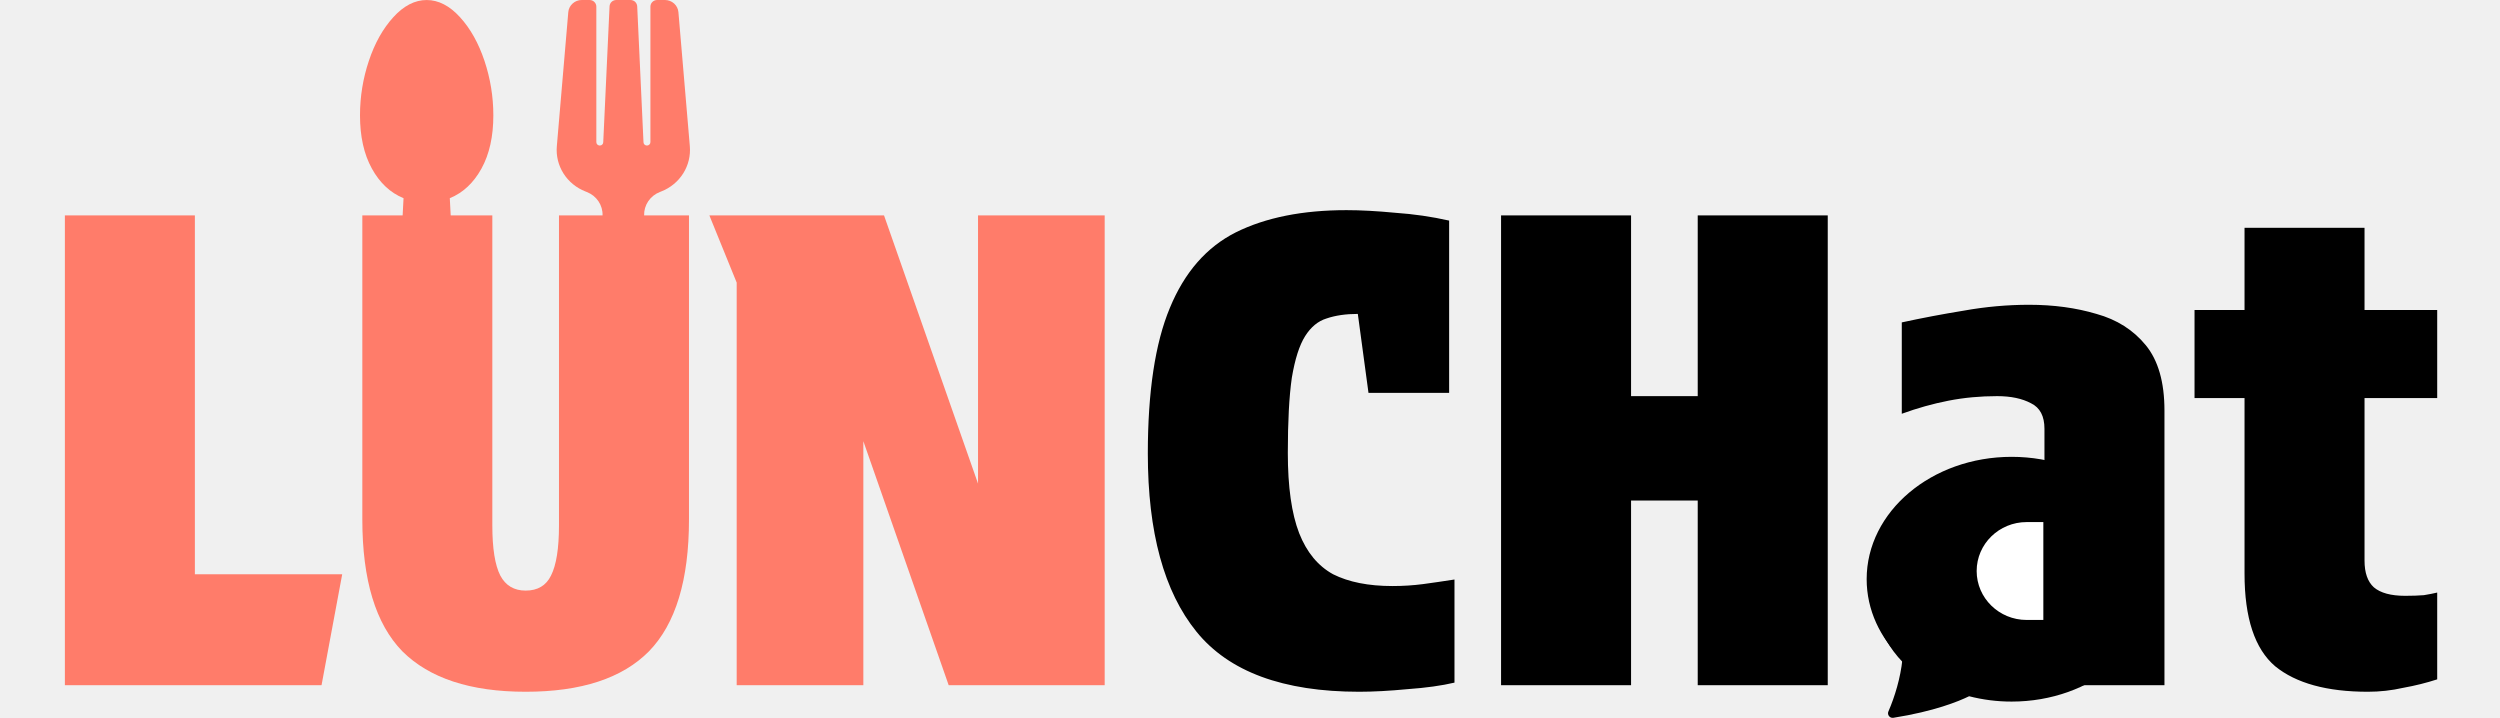
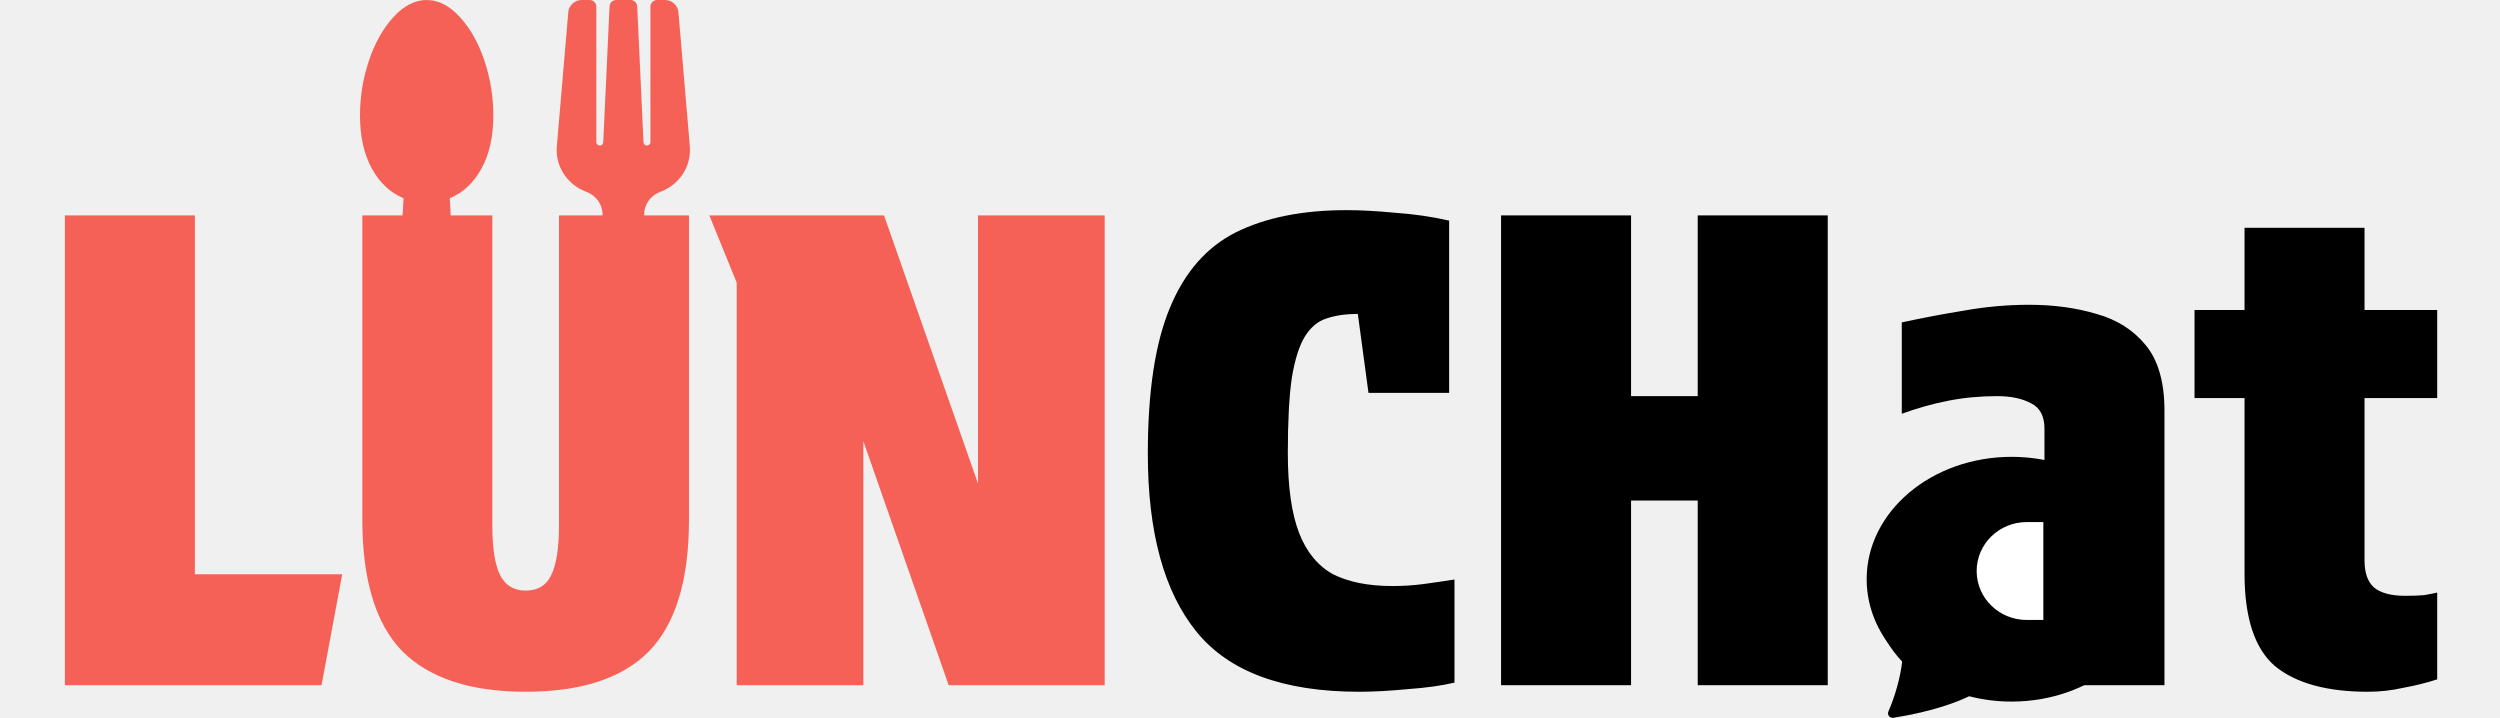
<svg xmlns="http://www.w3.org/2000/svg" width="101" height="29" viewBox="0 0 101 29" fill="none">
  <g clip-path="url(#clip0_394_10771)">
-     <path d="M2.621 8.701H7.873V23.201H13.825L12.99 27.683H2.621V8.701ZM19.89 21.224C19.89 22.155 19.997 22.832 20.213 23.254C20.428 23.658 20.77 23.86 21.236 23.86C21.721 23.86 22.062 23.658 22.26 23.254C22.475 22.832 22.583 22.155 22.583 21.224V8.701H27.835V20.987C27.835 23.43 27.296 25.205 26.219 26.312C25.142 27.402 23.481 27.947 21.236 27.947C19.01 27.947 17.349 27.402 16.254 26.312C15.176 25.205 14.638 23.43 14.638 20.987V8.701H19.89V21.224ZM35.714 8.701L39.512 19.537V8.701H44.629V27.683H38.327L34.879 17.823V27.683H29.762V11.417L28.658 8.701H35.714Z" fill="#FF7C6A" />
+     <path d="M2.621 8.701H7.873V23.201H13.825L12.99 27.683H2.621V8.701ZM19.89 21.224C19.89 22.155 19.997 22.832 20.213 23.254C20.428 23.658 20.77 23.86 21.236 23.86C21.721 23.86 22.062 23.658 22.26 23.254C22.475 22.832 22.583 22.155 22.583 21.224V8.701H27.835V20.987C27.835 23.43 27.296 25.205 26.219 26.312C25.142 27.402 23.481 27.947 21.236 27.947C19.01 27.947 17.349 27.402 16.254 26.312C15.176 25.205 14.638 23.43 14.638 20.987V8.701H19.89V21.224ZM35.714 8.701L39.512 19.537V8.701H44.629V27.683H38.327L34.879 17.823V27.683H29.762V11.417L28.658 8.701H35.714Z" fill="#F56156" />
    <path d="M46.372 18.324C46.372 15.828 46.668 13.868 47.26 12.445C47.853 11.004 48.742 9.984 49.927 9.387C51.13 8.789 52.62 8.49 54.398 8.49C54.972 8.49 55.628 8.525 56.364 8.596C57.118 8.648 57.845 8.754 58.545 8.912V15.872H55.287L54.856 12.682C54.371 12.682 53.949 12.744 53.59 12.867C53.249 12.972 52.961 13.209 52.728 13.578C52.495 13.947 52.315 14.51 52.189 15.266C52.081 16.021 52.028 17.032 52.028 18.297C52.028 19.668 52.18 20.749 52.486 21.54C52.791 22.314 53.249 22.867 53.859 23.201C54.488 23.517 55.287 23.676 56.256 23.676C56.687 23.676 57.1 23.649 57.495 23.597C57.89 23.544 58.312 23.482 58.761 23.412V27.578C58.24 27.701 57.612 27.788 56.876 27.841C56.139 27.911 55.484 27.947 54.91 27.947C51.839 27.947 49.648 27.138 48.338 25.521C47.027 23.904 46.372 21.505 46.372 18.324ZM60.643 27.683V8.701H65.895V16.004H68.588V8.701H73.841V27.683H68.588V20.222H65.895V27.683H60.643ZM79.741 27.947C79.023 27.947 78.35 27.771 77.721 27.419C77.093 27.05 76.581 26.523 76.186 25.837C75.791 25.152 75.593 24.326 75.593 23.359C75.593 21.848 76.132 20.705 77.209 19.932C78.305 19.159 79.714 18.772 81.438 18.772H82.596V17.322C82.596 16.812 82.416 16.47 82.057 16.294C81.698 16.101 81.24 16.004 80.684 16.004C80.001 16.004 79.346 16.065 78.718 16.188C78.089 16.311 77.461 16.487 76.832 16.716V13.025C77.64 12.849 78.475 12.691 79.337 12.55C80.217 12.392 81.097 12.313 81.976 12.313C82.964 12.313 83.871 12.436 84.697 12.682C85.523 12.911 86.187 13.332 86.69 13.947C87.193 14.563 87.444 15.441 87.444 16.584V27.683H83.242L82.919 26.549C82.47 27.024 81.968 27.375 81.411 27.604C80.854 27.832 80.298 27.947 79.741 27.947ZM81.626 24.467C81.986 24.467 82.309 24.308 82.596 23.992V21.382H82.246C81.707 21.382 81.249 21.514 80.872 21.777C80.495 22.023 80.307 22.401 80.307 22.911C80.307 23.403 80.441 23.79 80.711 24.071C80.98 24.335 81.285 24.467 81.626 24.467ZM95.527 12.524H98.463V16.083H95.527V22.648C95.527 23.14 95.653 23.5 95.904 23.728C96.174 23.957 96.595 24.071 97.17 24.071C97.457 24.071 97.709 24.062 97.924 24.045C98.14 24.01 98.319 23.974 98.463 23.939V27.446C98.032 27.586 97.574 27.701 97.089 27.788C96.622 27.894 96.147 27.947 95.662 27.947C94.01 27.947 92.762 27.604 91.918 26.918C91.092 26.215 90.679 24.968 90.679 23.175V16.083H88.659V12.524H90.679V9.202H95.527V12.524Z" fill="black" />
    <path d="M81.271 28.344C84.506 28.344 87.129 26.13 87.129 23.4C87.129 20.669 84.506 18.456 81.271 18.456C78.036 18.456 75.413 20.669 75.413 23.4C75.413 24.643 75.957 25.78 76.856 26.649C76.785 27.366 76.55 28.153 76.291 28.744C76.234 28.875 76.346 29.022 76.491 28.999C78.143 28.738 79.125 28.337 79.552 28.128C80.113 28.272 80.691 28.345 81.271 28.344Z" fill="black" />
    <path d="M79.857 23.069C79.857 21.977 80.762 21.092 81.877 21.092H82.551V25.046H81.877C80.762 25.046 79.857 24.161 79.857 23.069Z" fill="white" />
-     <path d="M19.931 4.662C19.931 5.515 19.771 6.231 19.451 6.811C19.131 7.391 18.705 7.789 18.172 8.007L18.55 15.254C18.562 15.407 18.517 15.54 18.416 15.651C18.315 15.763 18.191 15.819 18.045 15.819H16.429C16.284 15.819 16.16 15.763 16.059 15.651C15.958 15.54 15.913 15.407 15.924 15.254L16.303 8.007C15.77 7.789 15.344 7.391 15.024 6.811C14.704 6.231 14.544 5.515 14.544 4.662C14.544 3.908 14.663 3.174 14.902 2.459C15.14 1.744 15.47 1.156 15.891 0.694C16.311 0.232 16.761 0.001 17.237 0.001C17.714 0.001 18.163 0.232 18.584 0.694C19.005 1.156 19.334 1.744 19.573 2.459C19.811 3.174 19.931 3.908 19.931 4.662Z" fill="#FF7C6A" />
-     <path d="M23.819 3.53023e-06C23.891 3.53023e-06 23.961 0.028 24.012 0.079C24.063 0.129 24.092 0.197 24.092 0.268V5.74C24.091 5.776 24.105 5.812 24.13 5.838C24.156 5.864 24.191 5.879 24.228 5.88C24.265 5.881 24.301 5.868 24.328 5.843C24.354 5.818 24.37 5.783 24.371 5.746L24.626 0.255C24.63 0.186 24.659 0.121 24.71 0.073C24.761 0.026 24.829 -0 24.9 3.53023e-06H25.469C25.539 -7.56331e-05 25.608 0.026 25.659 0.073C25.709 0.121 25.739 0.186 25.743 0.255L25.997 5.746C25.997 5.783 26.013 5.818 26.04 5.843C26.067 5.868 26.103 5.881 26.14 5.88C26.177 5.879 26.212 5.864 26.237 5.838C26.263 5.812 26.277 5.776 26.277 5.74V0.268C26.277 0.197 26.305 0.129 26.356 0.079C26.406 0.029 26.476 0 26.548 3.53023e-06H26.864C27.001 6.58877e-05 27.133 0.051 27.234 0.142C27.334 0.232 27.396 0.356 27.408 0.489L27.869 5.907C27.902 6.293 27.808 6.679 27.6 7.008C27.392 7.337 27.081 7.592 26.713 7.735L26.655 7.758C26.464 7.833 26.3 7.964 26.187 8.133C26.074 8.302 26.016 8.501 26.023 8.703L26.242 16.028C26.242 16.303 26.131 16.567 25.932 16.762C25.733 16.956 25.464 17.066 25.183 17.066C24.901 17.066 24.632 16.956 24.433 16.762C24.234 16.567 24.122 16.303 24.122 16.028L24.343 8.703C24.35 8.501 24.292 8.302 24.179 8.133C24.066 7.964 23.902 7.833 23.709 7.758L23.652 7.735C23.284 7.592 22.973 7.337 22.765 7.008C22.557 6.679 22.462 6.292 22.496 5.906L22.959 0.489C22.97 0.356 23.033 0.232 23.134 0.142C23.234 0.051 23.365 0 23.502 3.53023e-06H23.819Z" fill="#FF7C6A" />
+     <path d="M19.931 4.662C19.931 5.515 19.771 6.231 19.451 6.811C19.131 7.391 18.705 7.789 18.172 8.007L18.55 15.254C18.562 15.407 18.517 15.54 18.416 15.651C18.315 15.763 18.191 15.819 18.045 15.819H16.429C16.284 15.819 16.16 15.763 16.059 15.651C15.958 15.54 15.913 15.407 15.924 15.254L16.303 8.007C15.77 7.789 15.344 7.391 15.024 6.811C14.704 6.231 14.544 5.515 14.544 4.662C14.544 3.908 14.663 3.174 14.902 2.459C15.14 1.744 15.47 1.156 15.891 0.694C16.311 0.232 16.761 0.001 17.237 0.001C17.714 0.001 18.163 0.232 18.584 0.694C19.005 1.156 19.334 1.744 19.573 2.459C19.811 3.174 19.931 3.908 19.931 4.662Z" fill="#F56156" />
+     <path d="M23.819 3.53023e-06C23.891 3.53023e-06 23.961 0.028 24.012 0.079C24.063 0.129 24.092 0.197 24.092 0.268V5.74C24.091 5.776 24.105 5.812 24.13 5.838C24.156 5.864 24.191 5.879 24.228 5.88C24.265 5.881 24.301 5.868 24.328 5.843C24.354 5.818 24.37 5.783 24.371 5.746L24.626 0.255C24.63 0.186 24.659 0.121 24.71 0.073C24.761 0.026 24.829 -0 24.9 3.53023e-06H25.469C25.539 -7.56331e-05 25.608 0.026 25.659 0.073C25.709 0.121 25.739 0.186 25.743 0.255L25.997 5.746C25.997 5.783 26.013 5.818 26.04 5.843C26.067 5.868 26.103 5.881 26.14 5.88C26.177 5.879 26.212 5.864 26.237 5.838C26.263 5.812 26.277 5.776 26.277 5.74V0.268C26.277 0.197 26.305 0.129 26.356 0.079C26.406 0.029 26.476 0 26.548 3.53023e-06H26.864C27.001 6.58877e-05 27.133 0.051 27.234 0.142C27.334 0.232 27.396 0.356 27.408 0.489L27.869 5.907C27.902 6.293 27.808 6.679 27.6 7.008C27.392 7.337 27.081 7.592 26.713 7.735L26.655 7.758C26.464 7.833 26.3 7.964 26.187 8.133C26.074 8.302 26.016 8.501 26.023 8.703L26.242 16.028C26.242 16.303 26.131 16.567 25.932 16.762C25.733 16.956 25.464 17.066 25.183 17.066C24.901 17.066 24.632 16.956 24.433 16.762C24.234 16.567 24.122 16.303 24.122 16.028L24.343 8.703C24.35 8.501 24.292 8.302 24.179 8.133C24.066 7.964 23.902 7.833 23.709 7.758L23.652 7.735C23.284 7.592 22.973 7.337 22.765 7.008C22.557 6.679 22.462 6.292 22.496 5.906L22.959 0.489C22.97 0.356 23.033 0.232 23.134 0.142C23.234 0.051 23.365 0 23.502 3.53023e-06H23.819Z" fill="#F56156" />
  </g>
  <defs>
    <clipPath id="clip0_394_10771">
      <rect width="101" height="29" fill="white" />
    </clipPath>
  </defs>
</svg>
